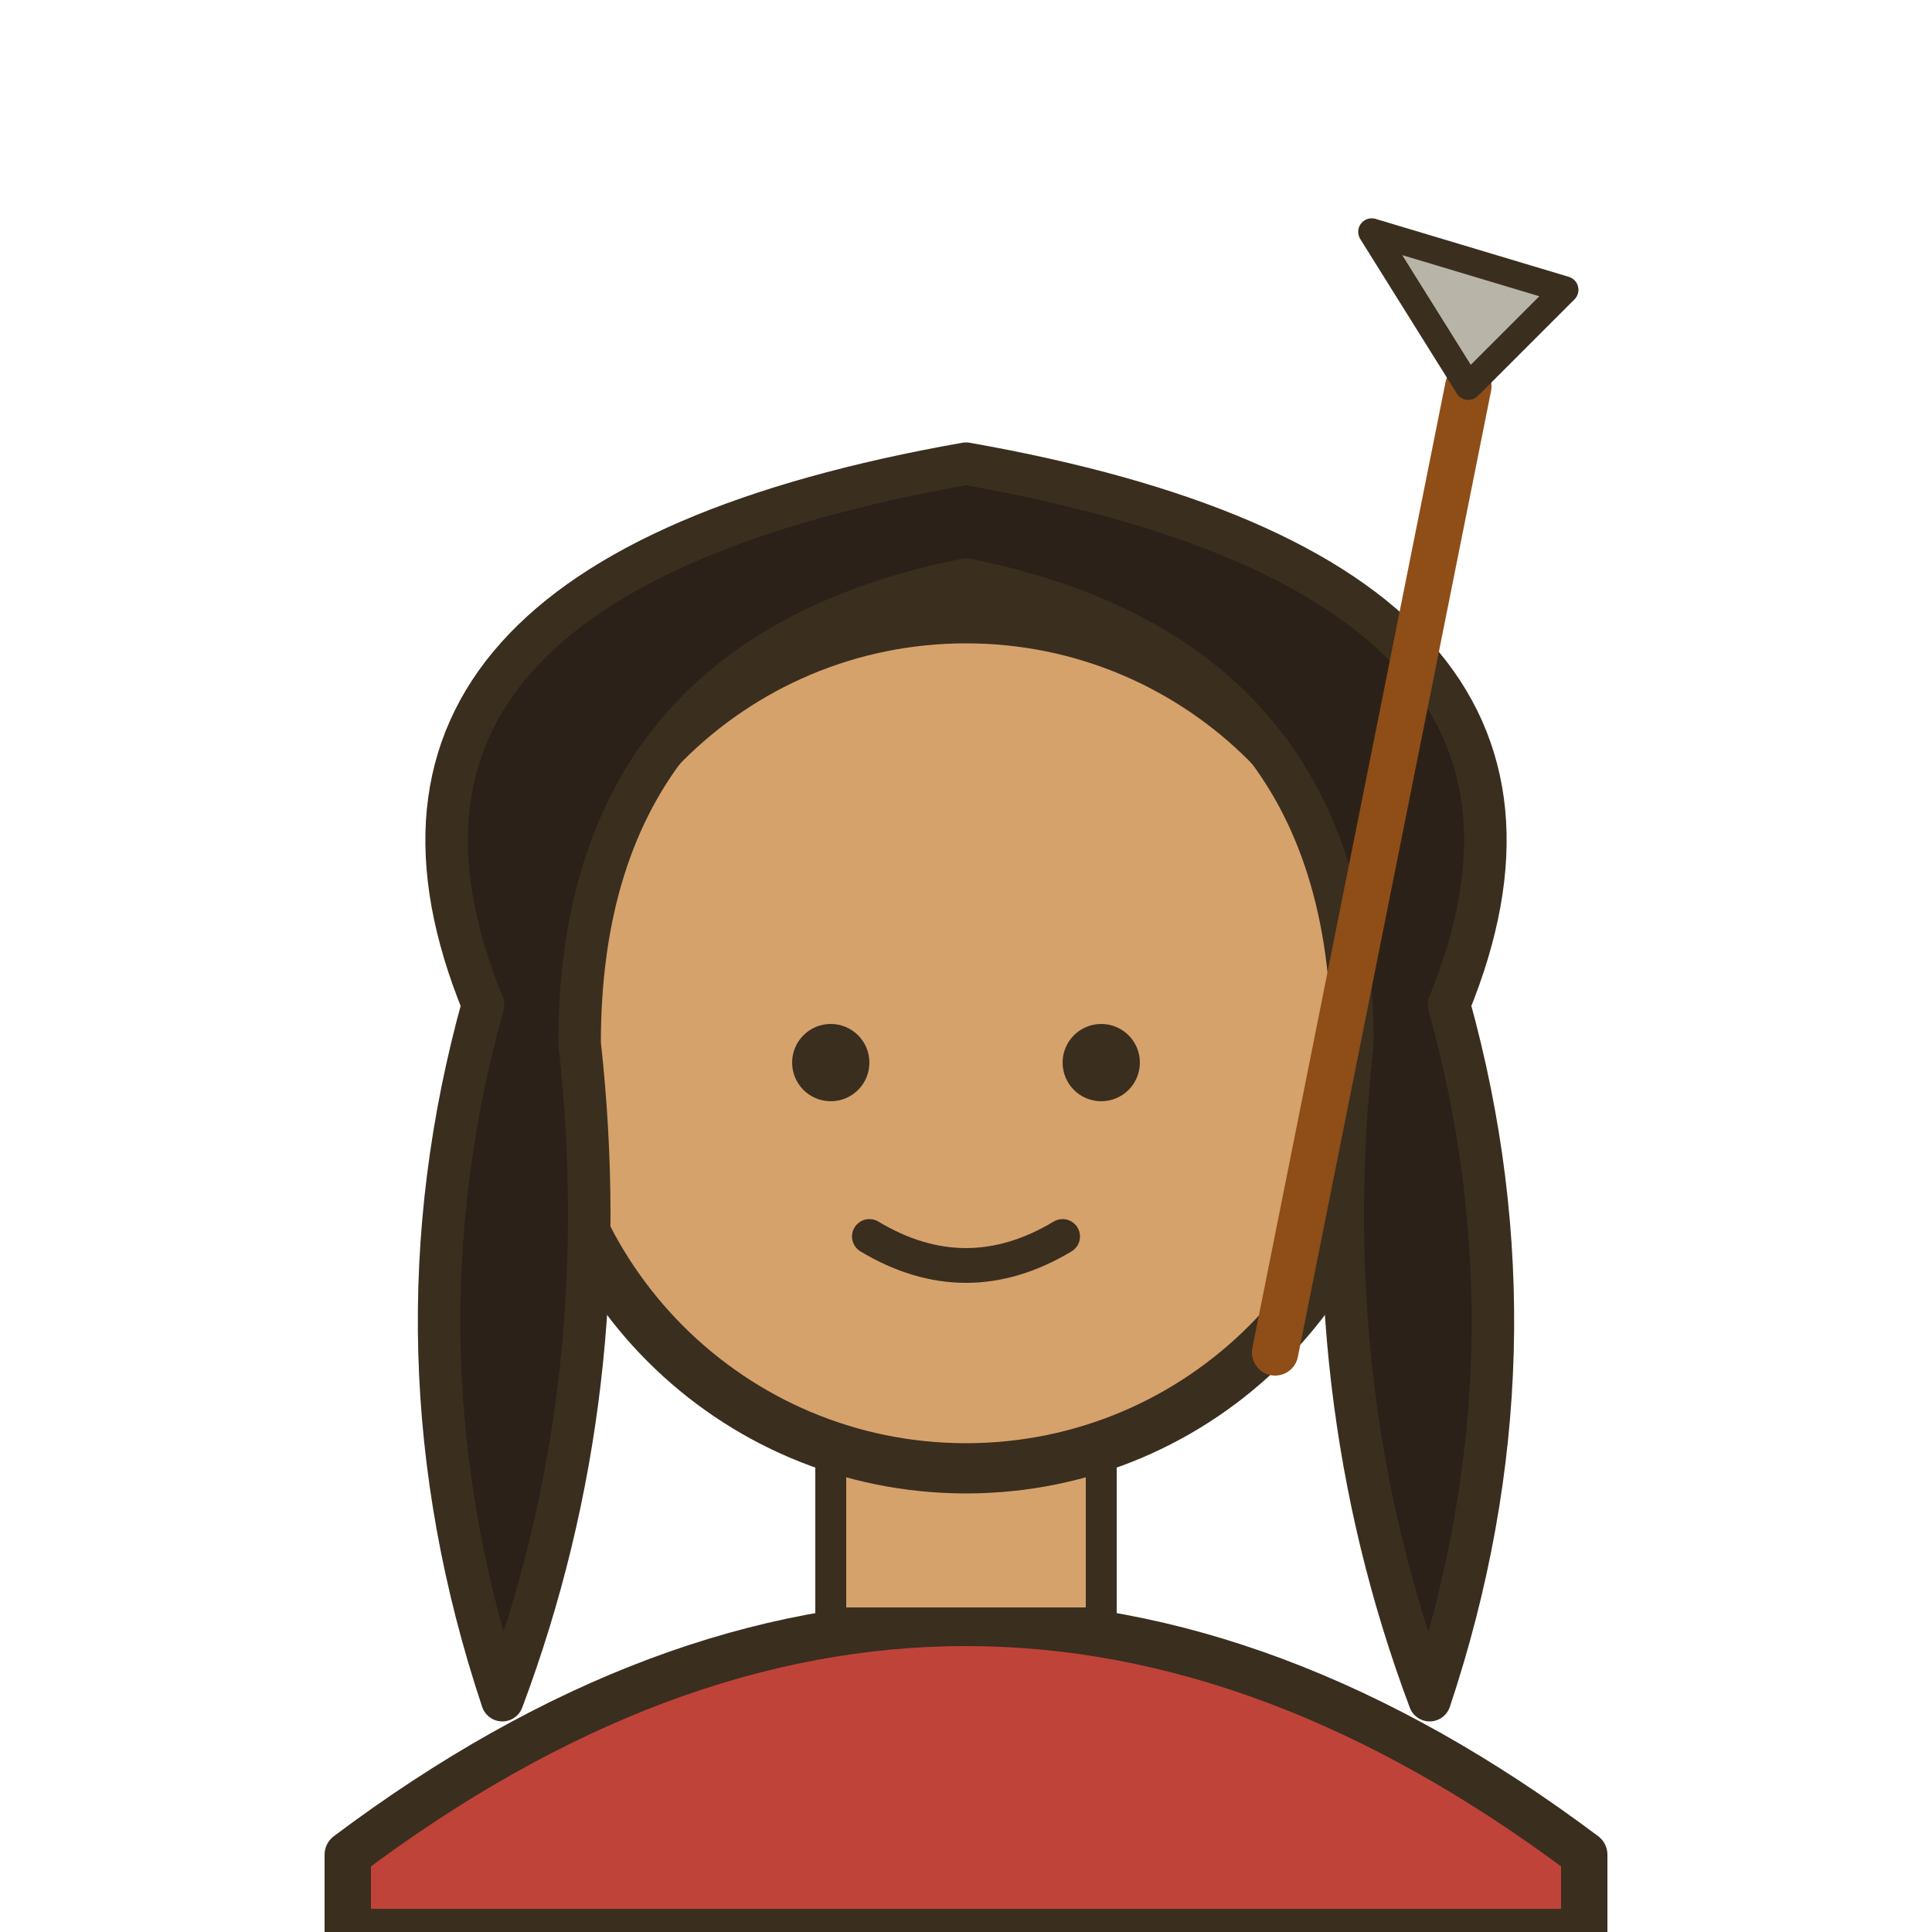
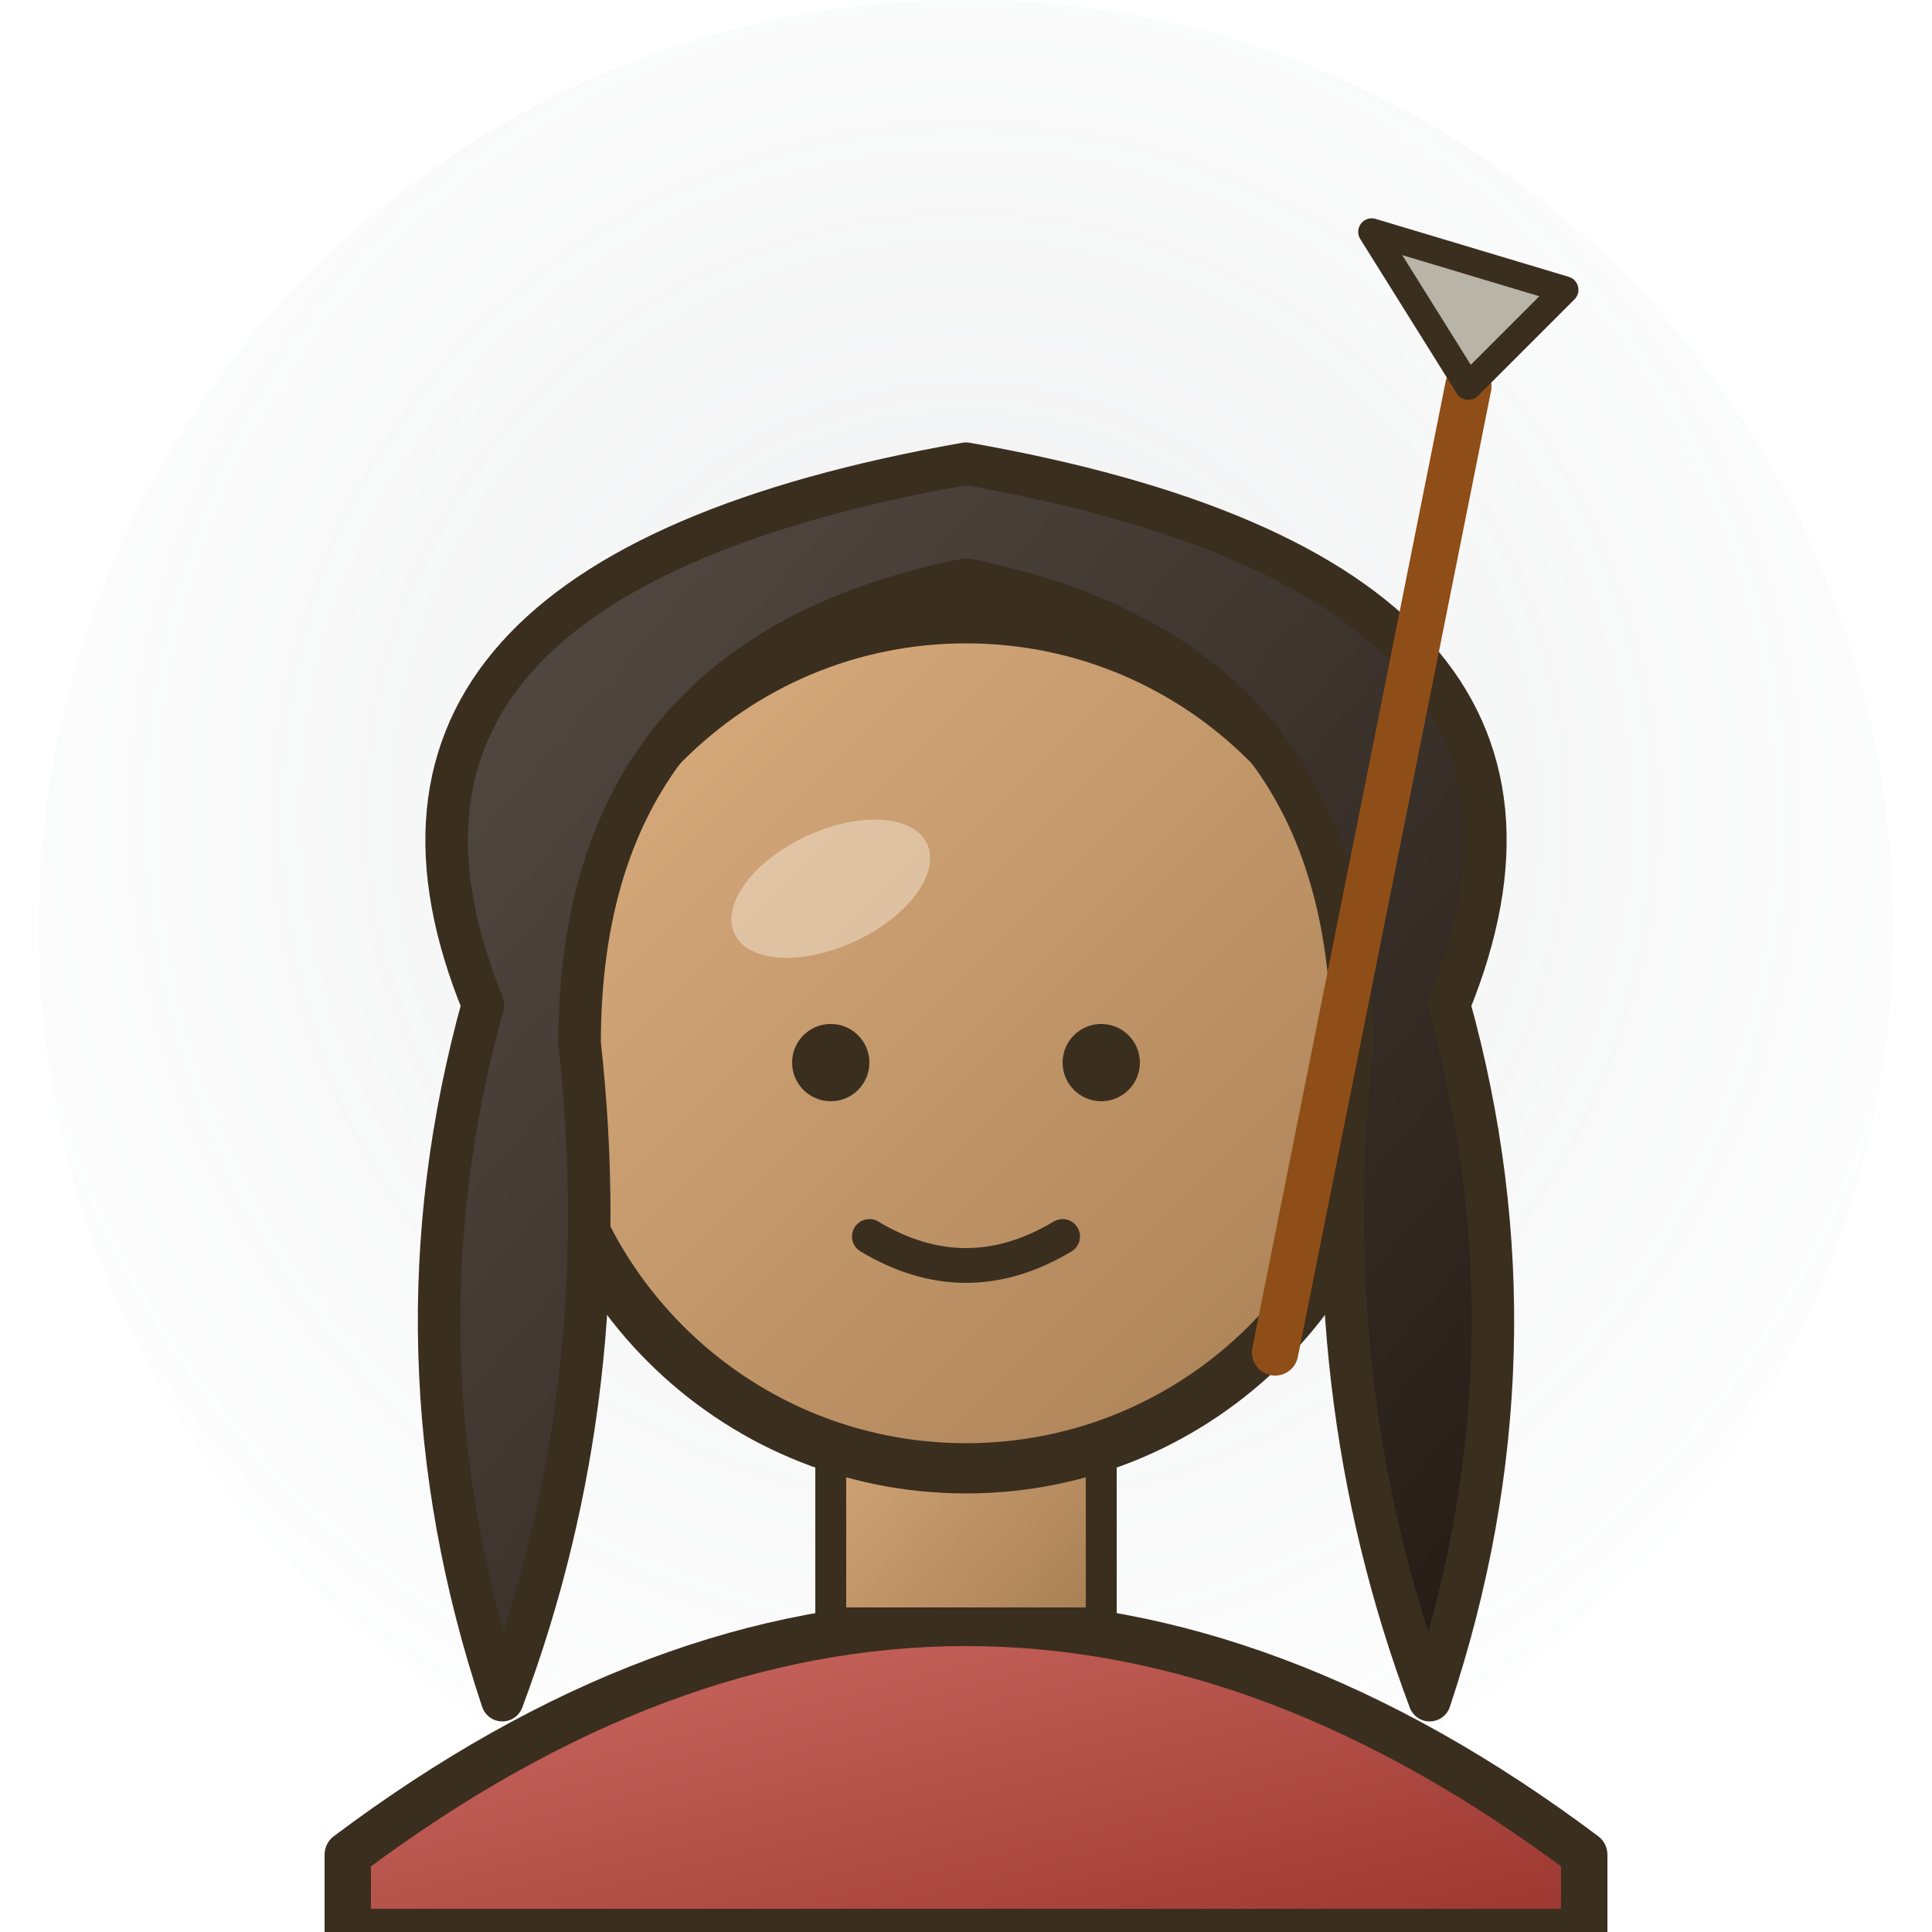
<svg xmlns="http://www.w3.org/2000/svg" viewBox="0 0 100 100" width="100" height="100" preserveAspectRatio="none">
-   <path d="M 18 96 Q 50 72 82 96 L 82 100 L 18 100 Z" fill="#C0433A" stroke="#3A2E1F" stroke-width="2.4" stroke-linejoin="round" />
-   <rect x="43" y="68" width="14" height="16" fill="#D6A26B" stroke="#3A2E1F" stroke-width="1.6" />
-   <circle cx="50" cy="54" r="22" fill="#D6A26B" stroke="#3A2E1F" stroke-width="2.6" />
-   <path d="M 25 52 Q 16 30 50 24 Q 84 30 75 52 Q 80 70 74 88 Q 68 72 70 54 Q 70 34 50 30 Q 30 34 30 54 Q 32 72 26 88 Q 20 70 25 52 Z" fill="#2B2118" stroke="#3A2E1F" stroke-width="2.2" stroke-linejoin="round" />
+   <radialGradient id="aura452" cx="50%" cy="44%" r="62%">
+     <stop offset="0%" stop-color="#9AA0A6" stop-opacity="0.16" />
+     <stop offset="100%" stop-color="#9AA0A6" stop-opacity="0" />
+   </radialGradient>
+   <circle cx="50" cy="48" r="48" fill="url(#aura452)" />
+   <ellipse cx="50" cy="93" rx="24" ry="3.6" fill="#3A2E1F" opacity="0.16" />
+   <linearGradient id="dg449" x1="0" y1="0" x2="1" y2="1">
+     <stop offset="0%" stop-color="#ce6c65" />
+     <stop offset="100%" stop-color="#9a362e" />
+   </linearGradient>
+   <linearGradient id="dg450" x1="0" y1="0" x2="1" y2="1">
+     <stop offset="0%" stop-color="#dcaf80" />
+     <stop offset="100%" stop-color="#a77e53" />
+   </linearGradient>
+   <linearGradient id="dg451" x1="0" y1="0" x2="1" y2="1">
+     <stop offset="0%" stop-color="#554d46" />
+     <stop offset="100%" stop-color="#231b14" />
+   </linearGradient>
+   <path d="M 18 96 Q 50 72 82 96 L 82 100 L 18 100 Z" fill="url(#dg449)" stroke="#3A2E1F" stroke-width="2.4" stroke-linejoin="round" />
+   <rect x="43" y="68" width="14" height="16" fill="url(#dg450)" stroke="#3A2E1F" stroke-width="1.6" />
+   <circle cx="50" cy="54" r="22" fill="url(#dg450)" stroke="#3A2E1F" stroke-width="2.6" />
+   <ellipse cx="43" cy="46" rx="5.5" ry="3" fill="#FFF8EC" opacity="0.4" transform="rotate(-25 43 46)" />
+   <path d="M 25 52 Q 16 30 50 24 Q 84 30 75 52 Q 80 70 74 88 Q 68 72 70 54 Q 70 34 50 30 Q 30 34 30 54 Q 32 72 26 88 Q 20 70 25 52 Z" fill="url(#dg451)" stroke="#3A2E1F" stroke-width="2.2" stroke-linejoin="round" />
  <circle cx="43" cy="55" r="2" fill="#3A2E1F" />
  <circle cx="57" cy="55" r="2" fill="#3A2E1F" />
  <path d="M 45 64 Q 50 67 55 64" stroke="#3A2E1F" stroke-width="1.8" fill="none" stroke-linecap="round" />
  <line x1="76" y1="20" x2="66" y2="70" stroke="#8F4E17" stroke-width="2.4" stroke-linecap="round" />
  <path d="M 76 20 L 71 12 L 81 15 Z" fill="#B9B4A8" stroke="#3A2E1F" stroke-width="1.4" stroke-linejoin="round" />
</svg>
